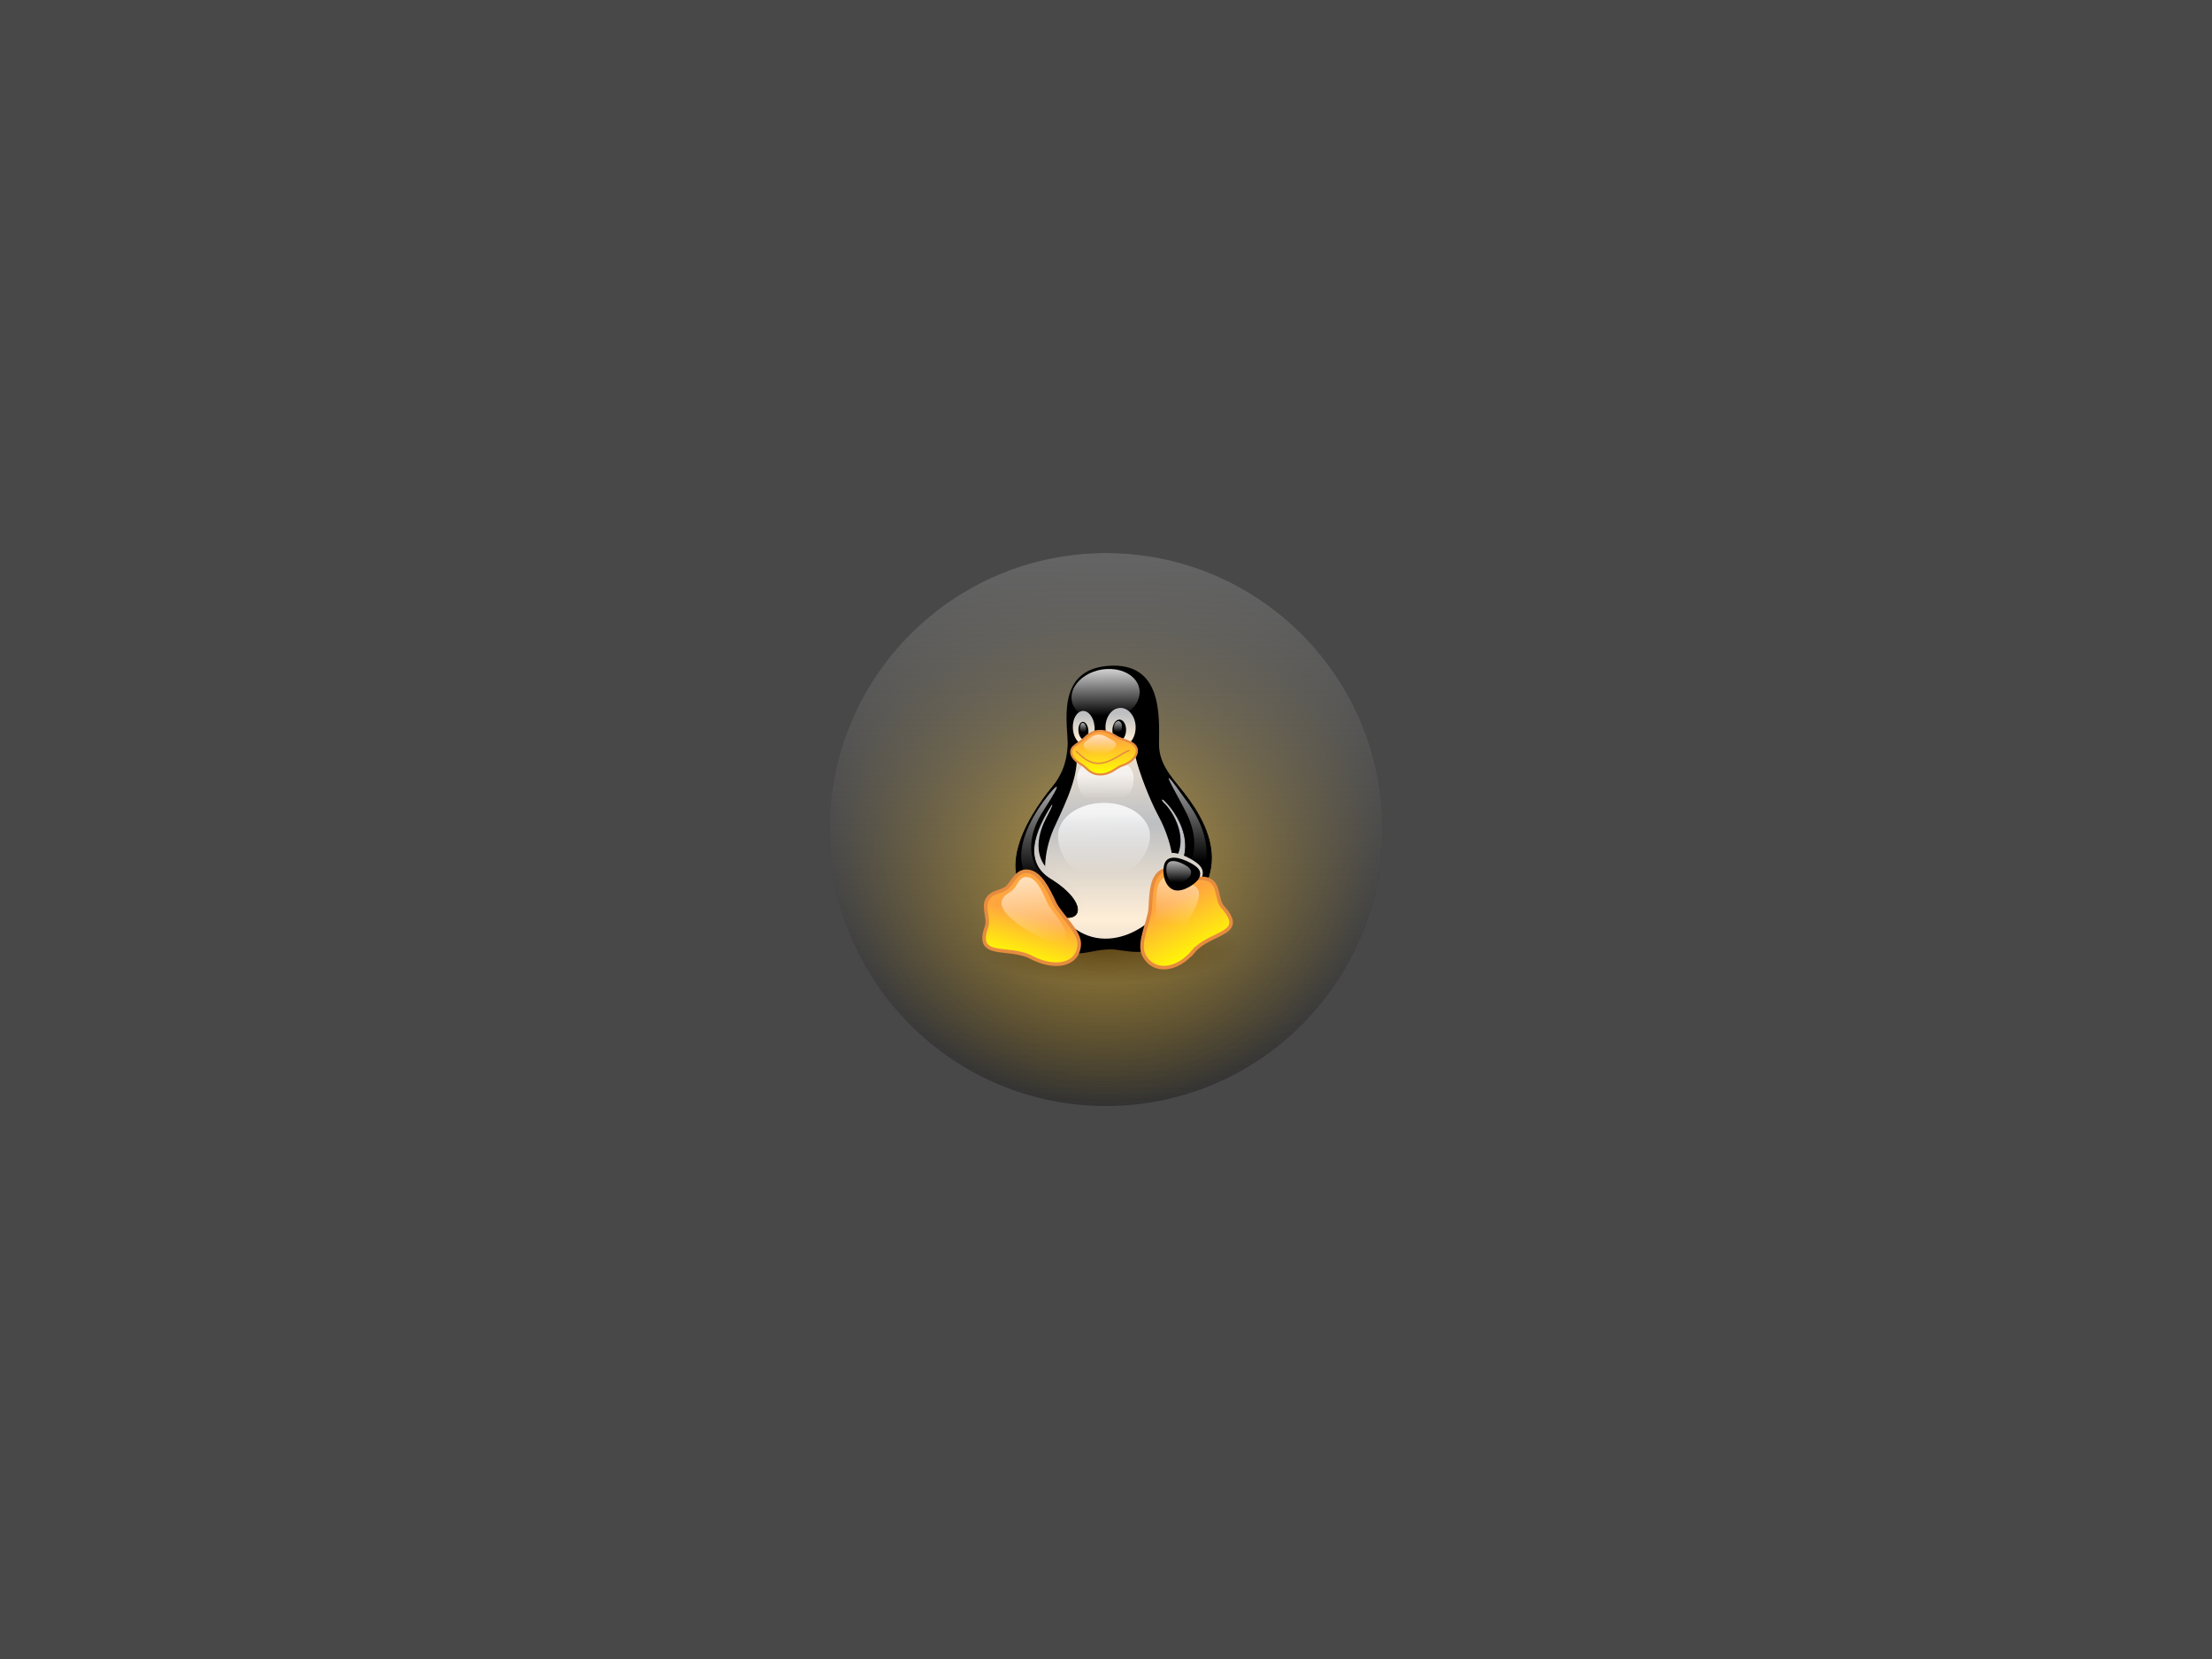
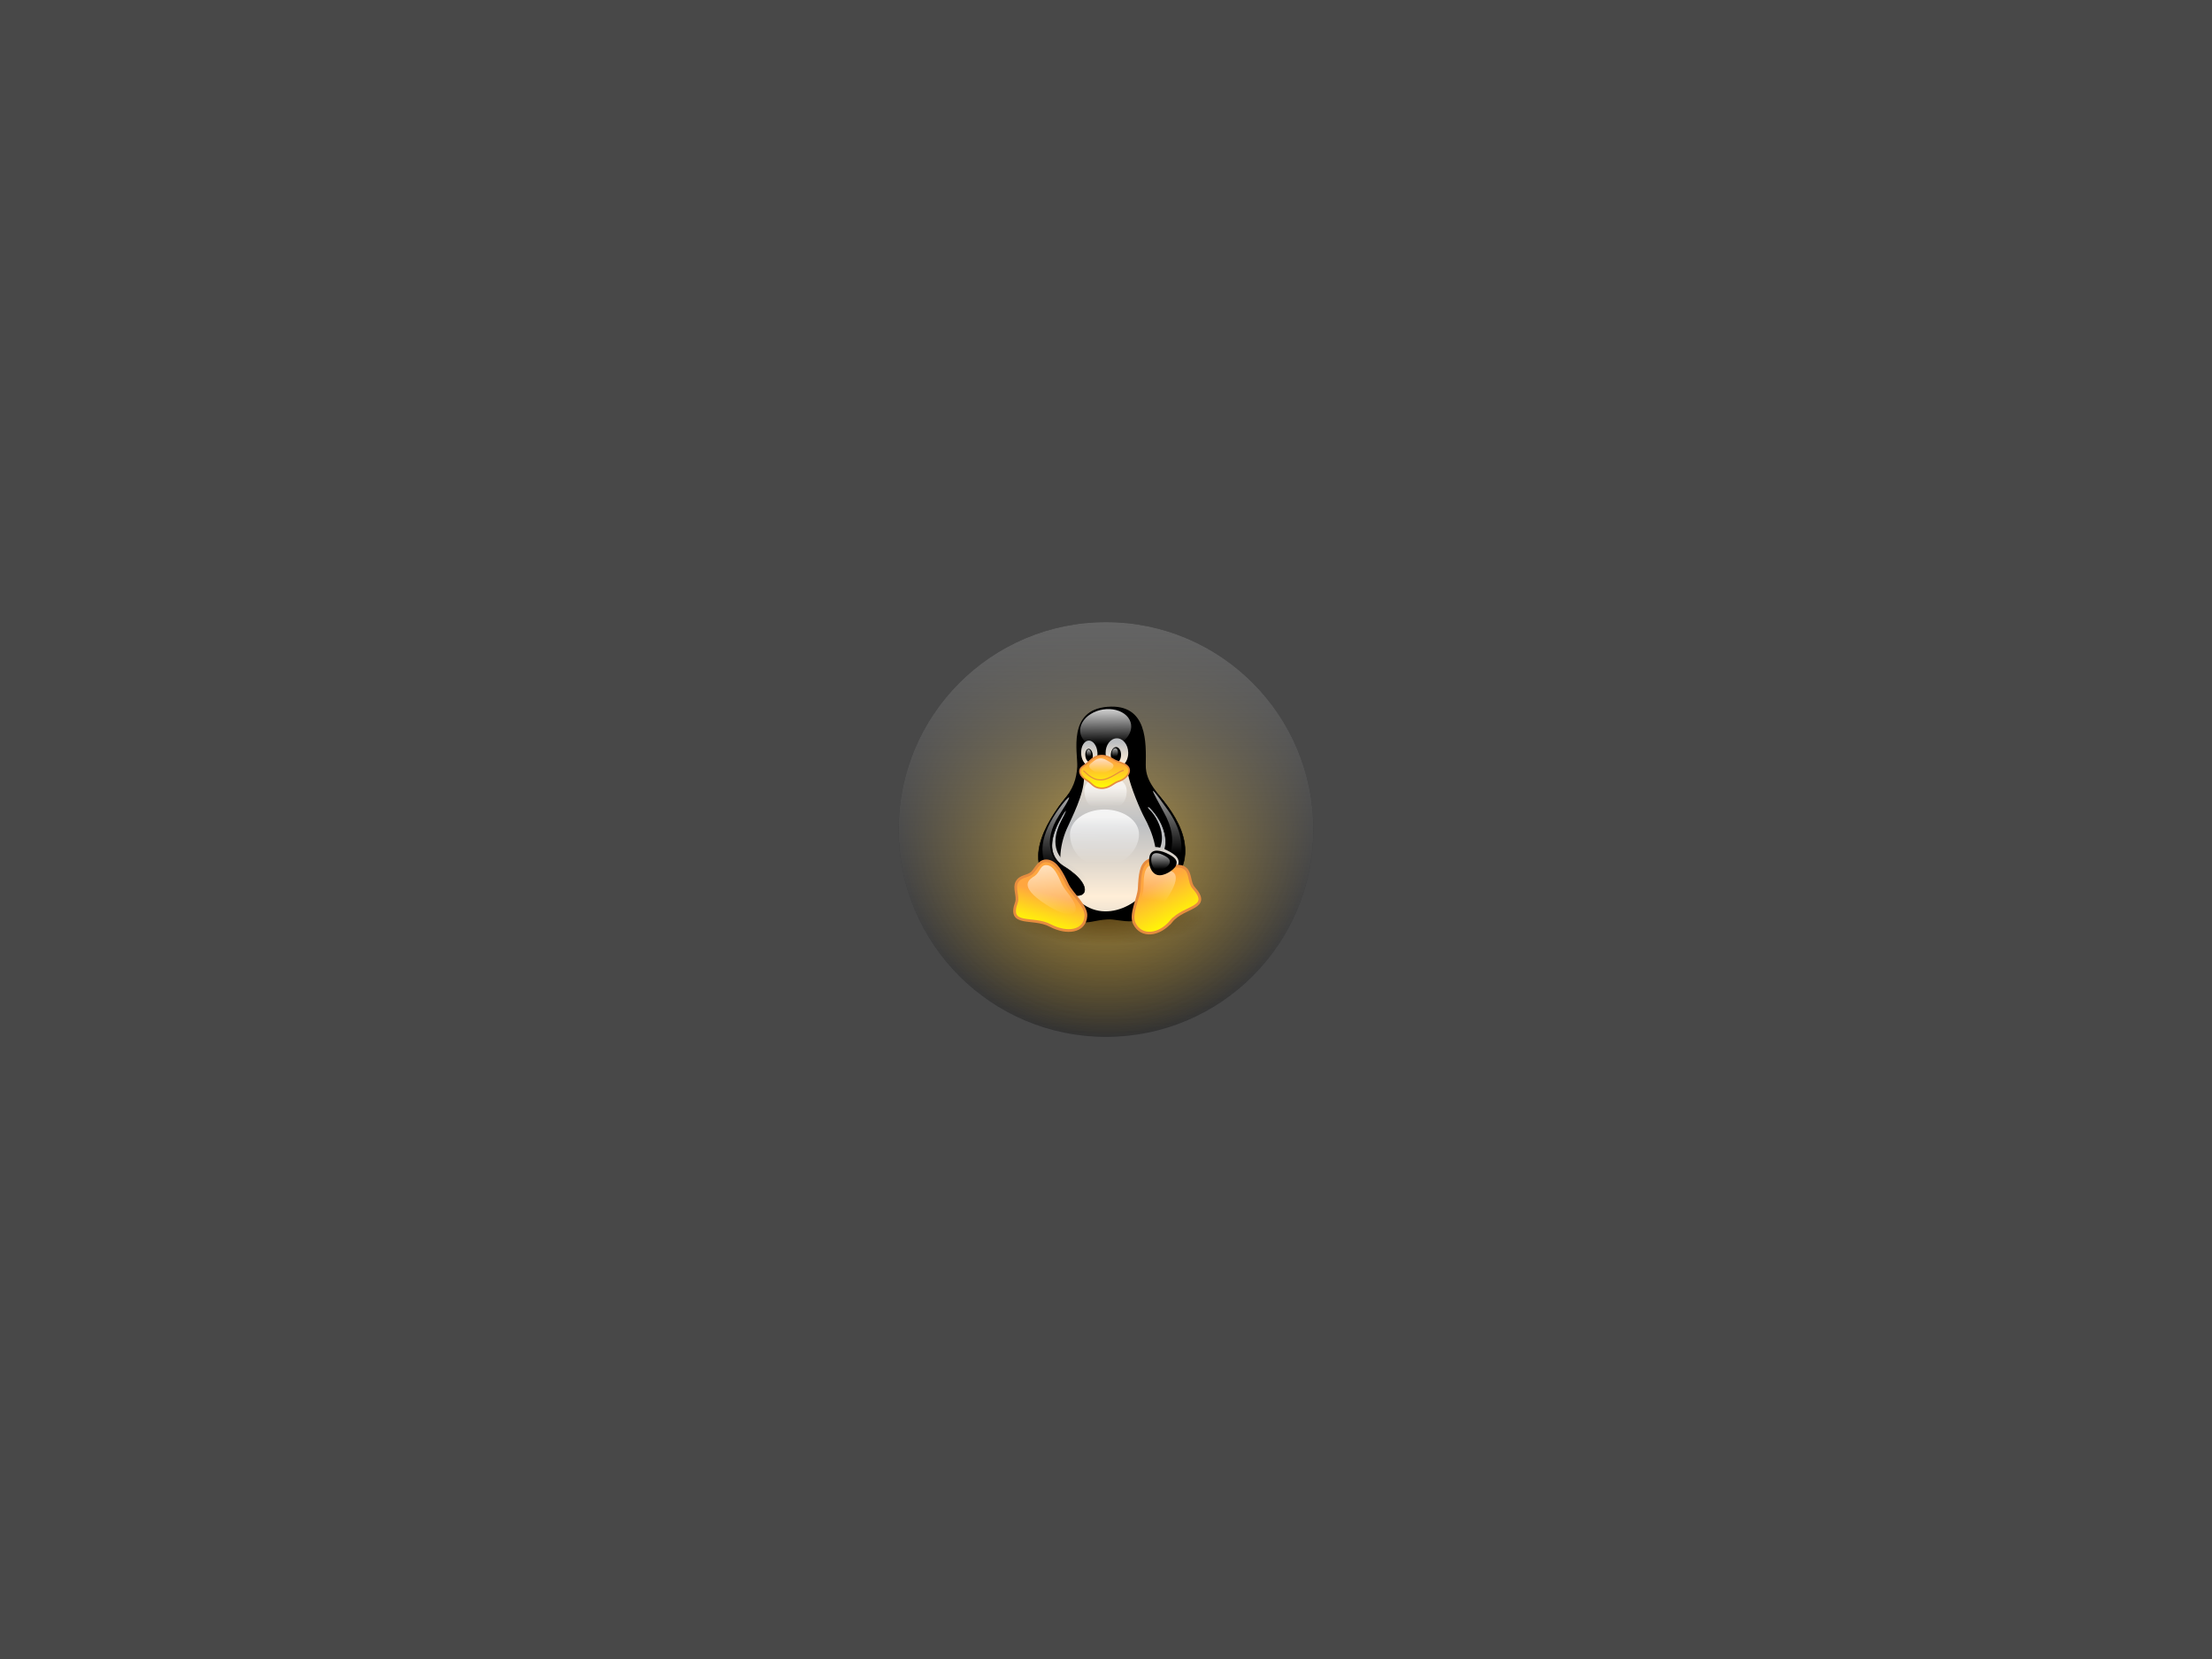
<svg xmlns="http://www.w3.org/2000/svg" xmlns:ns1="http://www.openswatchbook.org/uri/2009/osb" xmlns:xlink="http://www.w3.org/1999/xlink" id="svg3004" version="1.1" width="640" height="480" xml:space="preserve">
  <defs id="defs3008">
    <linearGradient id="linearGradient4814">
      <stop style="stop-color:#ffba4e;stop-opacity:1;" offset="0" id="stop4816" />
      <stop style="stop-color:#ffba4e;stop-opacity:0;" offset="1" id="stop4818" />
    </linearGradient>
    <linearGradient id="linearGradient5047">
      <stop style="stop-color:#fdd005;stop-opacity:1;" offset="0" id="stop5049" />
      <stop style="stop-color:#fdd005;stop-opacity:0;" offset="1" id="stop5051" />
    </linearGradient>
    <linearGradient id="linearGradient4164">
      <stop style="stop-color:#a80030;stop-opacity:1;" offset="0" id="stop4166" />
      <stop style="stop-color:#a80030;stop-opacity:0;" offset="1" id="stop4168" />
    </linearGradient>
    <linearGradient id="linearGradient5303">
      <stop style="stop-color:#f26711;stop-opacity:1;" offset="0" id="stop5305" />
      <stop style="stop-color:#f26711;stop-opacity:0;" offset="1" id="stop5307" />
    </linearGradient>
    <linearGradient id="linearGradient5267">
      <stop style="stop-color:#666666;stop-opacity:1;" offset="0" id="stop5269" />
      <stop style="stop-color:#666666;stop-opacity:0;" offset="1" id="stop5271" />
    </linearGradient>
    <linearGradient id="linearGradient5251" ns1:paint="solid">
      <stop style="stop-color:#666666;stop-opacity:1;" offset="0" id="stop5253" />
    </linearGradient>
    <linearGradient xlink:href="#linearGradient5267" id="linearGradient5273" x1="-395.365" y1="-212.642" x2="4.763" y2="-212.642" gradientUnits="userSpaceOnUse" />
    <radialGradient xlink:href="#linearGradient5303" id="radialGradient5325" cx="-163.148" cy="-366.263" fx="-163.148" fy="-366.263" r="144.094" gradientTransform="matrix(1,0,0,0.9338842,0,-24.21576)" gradientUnits="userSpaceOnUse" />
    <radialGradient xlink:href="#linearGradient4164" id="radialGradient4170" cx="1447.778" cy="-272.917" fx="1447.778" fy="-272.917" r="223.333" gradientTransform="matrix(1,0,0,0.9751244,0,-6.788974)" gradientUnits="userSpaceOnUse" />
    <radialGradient xlink:href="#linearGradient4164-9" id="radialGradient4170-9" cx="1447.778" cy="-272.917" fx="1447.778" fy="-272.917" r="223.333" gradientTransform="matrix(1,0,0,0.9751244,0,-6.788974)" gradientUnits="userSpaceOnUse" />
    <linearGradient id="linearGradient4164-9">
      <stop style="stop-color:#a80030;stop-opacity:1;" offset="0" id="stop4166-0" />
      <stop style="stop-color:#a80030;stop-opacity:0;" offset="1" id="stop4168-2" />
    </linearGradient>
    <radialGradient r="223.333" fy="-272.917" fx="1447.778" cy="-272.917" cx="1447.778" gradientTransform="matrix(1,0,0,0.9751244,0,-6.788974)" gradientUnits="userSpaceOnUse" id="radialGradient4206" xlink:href="#linearGradient4164-9" />
    <radialGradient xlink:href="#linearGradient4164" id="radialGradient14319" gradientUnits="userSpaceOnUse" gradientTransform="matrix(1,0,0,0.9751244,0,-6.788974)" cx="1447.778" cy="-272.917" fx="1447.778" fy="-272.917" r="223.333" />
    <linearGradient xlink:href="#linearGradient5267" id="linearGradient14321" gradientUnits="userSpaceOnUse" x1="-395.365" y1="-212.642" x2="4.763" y2="-212.642" />
    <linearGradient xlink:href="#linearGradient5267" id="linearGradient14345" gradientUnits="userSpaceOnUse" x1="-395.365" y1="-212.642" x2="4.763" y2="-212.642" />
    <radialGradient xlink:href="#linearGradient4164" id="radialGradient14347" gradientUnits="userSpaceOnUse" gradientTransform="matrix(1,0,0,0.9751244,0,-6.788974)" cx="1447.778" cy="-272.917" fx="1447.778" fy="-272.917" r="223.333" />
    <radialGradient xlink:href="#linearGradient4164" id="radialGradient14931" gradientUnits="userSpaceOnUse" gradientTransform="matrix(1,0,0,0.9751244,0,-6.788974)" cx="1447.778" cy="-272.917" fx="1447.778" fy="-272.917" r="223.333" />
    <linearGradient xlink:href="#linearGradient5267" id="linearGradient14933" gradientUnits="userSpaceOnUse" x1="-395.365" y1="-212.642" x2="4.763" y2="-212.642" />
    <radialGradient xlink:href="#linearGradient4164" id="radialGradient14961" gradientUnits="userSpaceOnUse" gradientTransform="matrix(1,0,0,0.9751244,0,-6.788974)" cx="1447.778" cy="-272.917" fx="1447.778" fy="-272.917" r="223.333" />
    <linearGradient xlink:href="#linearGradient5267" id="linearGradient14963" gradientUnits="userSpaceOnUse" x1="-395.365" y1="-212.642" x2="4.763" y2="-212.642" />
    <radialGradient xlink:href="#linearGradient4164" id="radialGradient14989" gradientUnits="userSpaceOnUse" gradientTransform="matrix(1,0,0,0.9751244,0,-6.788974)" cx="1447.778" cy="-272.917" fx="1447.778" fy="-272.917" r="223.333" />
    <linearGradient xlink:href="#linearGradient5267" id="linearGradient14991" gradientUnits="userSpaceOnUse" x1="-395.365" y1="-212.642" x2="4.763" y2="-212.642" />
    <linearGradient xlink:href="#linearGradient5267" id="linearGradient15015" gradientUnits="userSpaceOnUse" x1="-395.365" y1="-212.642" x2="4.763" y2="-212.642" />
    <linearGradient xlink:href="#linearGradient5267" id="linearGradient3725" gradientUnits="userSpaceOnUse" x1="-395.365" y1="-212.642" x2="4.763" y2="-212.642" />
    <radialGradient r="125.556" fy="-292.917" fx="-318.889" cy="-292.917" cx="-318.889" gradientTransform="matrix(1,0,0,1.061947,0,18.14526)" gradientUnits="userSpaceOnUse" id="radialGradient3812" xlink:href="#linearGradient3787-8" />
    <linearGradient id="linearGradient3787-8">
      <stop style="stop-color:#000000;stop-opacity:1;" offset="0" id="stop3789-9" />
      <stop style="stop-color:#000000;stop-opacity:0;" offset="1" id="stop3791-4" />
    </linearGradient>
    <radialGradient r="125.556" fy="-292.917" fx="-318.889" cy="-292.917" cx="-318.889" gradientTransform="matrix(1,0,0,1.061947,0,18.14526)" gradientUnits="userSpaceOnUse" id="radialGradient6789" xlink:href="#linearGradient3787-8" />
    <linearGradient xlink:href="#linearGradient5267" id="linearGradient4511" gradientUnits="userSpaceOnUse" x1="-395.365" y1="-212.642" x2="4.763" y2="-212.642" />
    <radialGradient xlink:href="#linearGradient5047" id="radialGradient5053" cx="1447.778" cy="-272.917" fx="1447.778" fy="-272.917" r="223.333" gradientTransform="matrix(1,0,0,0.9751244,0,-6.788974)" gradientUnits="userSpaceOnUse" />
    <radialGradient xlink:href="#linearGradient3787-8" id="radialGradient5083" gradientUnits="userSpaceOnUse" gradientTransform="matrix(1,0,0,1.061947,0,18.14526)" cx="-318.889" cy="-292.917" fx="-318.889" fy="-292.917" r="125.556" />
    <radialGradient xlink:href="#linearGradient3787-8" id="radialGradient5117" gradientUnits="userSpaceOnUse" gradientTransform="matrix(1,0,0,1.061947,0,18.14526)" cx="-318.889" cy="-292.917" fx="-318.889" fy="-292.917" r="125.556" />
    <linearGradient xlink:href="#linearGradient5267" id="linearGradient5121" gradientUnits="userSpaceOnUse" x1="-395.365" y1="-212.642" x2="4.763" y2="-212.642" />
    <radialGradient xlink:href="#linearGradient172" id="radialGradient1399" gradientTransform="scale(1.045233,0.956725)" cx="446.778" cy="1219.412" fx="446.778" fy="1219.412" r="195.072" gradientUnits="userSpaceOnUse" />
    <linearGradient id="linearGradient172">
      <stop style="stop-color:#3f2600;stop-opacity:0.6;" offset="0" id="stop173" />
      <stop style="stop-color:#3f2600;stop-opacity:0;" offset="1" id="stop174" />
    </linearGradient>
    <linearGradient xlink:href="#linearGradient153" id="linearGradient1401" gradientUnits="userSpaceOnUse" x1="400.578" y1="369.53" x2="400.844" y2="304.079" gradientTransform="scale(0.575262,1.738339)" />
    <linearGradient id="linearGradient153">
      <stop style="stop-color:#ffeed7;stop-opacity:1;" offset="0" id="stop154" />
      <stop style="stop-color:#bdbfc2;stop-opacity:1;" offset="1" id="stop155" />
    </linearGradient>
    <linearGradient xlink:href="#linearGradient138" id="linearGradient1403" gradientUnits="userSpaceOnUse" x1="303.018" y1="237.932" x2="297.086" y2="330.096" gradientTransform="scale(1.116071,0.896001)" />
    <linearGradient id="linearGradient138">
      <stop style="stop-color:#ffffff;stop-opacity:0.8;" offset="0" id="stop139" />
      <stop style="stop-color:#ffffff;stop-opacity:0;" offset="1" id="stop140" />
    </linearGradient>
    <linearGradient xlink:href="#linearGradient153" id="linearGradient1405" gradientUnits="userSpaceOnUse" gradientTransform="scale(0.816497,1.224744)" x1="378.938" y1="278.602" x2="380.273" y2="243.916" />
    <linearGradient id="linearGradient3563">
      <stop style="stop-color:#ffeed7;stop-opacity:1;" offset="0" id="stop3565" />
      <stop style="stop-color:#bdbfc2;stop-opacity:1;" offset="1" id="stop3567" />
    </linearGradient>
    <linearGradient xlink:href="#linearGradient153" id="linearGradient1407" gradientUnits="userSpaceOnUse" x1="381.387" y1="277.495" x2="380.552" y2="245.683" gradientTransform="scale(0.816497,1.224744)" />
    <linearGradient id="linearGradient3570">
      <stop style="stop-color:#ffeed7;stop-opacity:1;" offset="0" id="stop3572" />
      <stop style="stop-color:#bdbfc2;stop-opacity:1;" offset="1" id="stop3574" />
    </linearGradient>
    <linearGradient xlink:href="#linearGradient167" id="linearGradient1409" gradientUnits="userSpaceOnUse" gradientTransform="scale(0.816497,1.224744)" x1="379.096" y1="240.927" x2="376.796" y2="281.016" />
    <linearGradient id="linearGradient167">
      <stop style="stop-color:#ffffff;stop-opacity:0.65;" offset="0" id="stop168" />
      <stop style="stop-color:#ffffff;stop-opacity:0;" offset="1" id="stop169" />
    </linearGradient>
    <linearGradient xlink:href="#linearGradient167" id="linearGradient1411" gradientUnits="userSpaceOnUse" x1="389.635" y1="242.282" x2="387.069" y2="281.325" gradientTransform="scale(0.816497,1.224744)" />
    <linearGradient id="linearGradient3581">
      <stop style="stop-color:#ffffff;stop-opacity:0.65;" offset="0" id="stop3583" />
      <stop style="stop-color:#ffffff;stop-opacity:0;" offset="1" id="stop3585" />
    </linearGradient>
    <linearGradient xlink:href="#linearGradient153" id="linearGradient1413" gradientUnits="userSpaceOnUse" spreadMethod="reflect" x1="437.579" y1="528.872" x2="437.579" y2="394.104" gradientTransform="scale(0.812855,1.230232)" />
    <linearGradient id="linearGradient3588">
      <stop style="stop-color:#ffeed7;stop-opacity:1;" offset="0" id="stop3590" />
      <stop style="stop-color:#bdbfc2;stop-opacity:1;" offset="1" id="stop3592" />
    </linearGradient>
    <linearGradient xlink:href="#linearGradient153" id="linearGradient1415" gradientUnits="userSpaceOnUse" x1="375.173" y1="419.785" x2="377.485" y2="324.038" gradientTransform="scale(0.649784,1.538974)" />
    <linearGradient id="linearGradient3595">
      <stop style="stop-color:#ffeed7;stop-opacity:1;" offset="0" id="stop3597" />
      <stop style="stop-color:#bdbfc2;stop-opacity:1;" offset="1" id="stop3599" />
    </linearGradient>
    <linearGradient xlink:href="#linearGradient138" id="linearGradient1417" gradientUnits="userSpaceOnUse" x1="320.751" y1="498.178" x2="321.322" y2="614.504" gradientTransform="scale(1.074798,0.930408)" />
    <linearGradient id="linearGradient3602">
      <stop style="stop-color:#ffffff;stop-opacity:0.8;" offset="0" id="stop3604" />
      <stop style="stop-color:#ffffff;stop-opacity:0;" offset="1" id="stop3606" />
    </linearGradient>
    <linearGradient xlink:href="#linearGradient167" id="linearGradient1419" gradientUnits="userSpaceOnUse" x1="322.483" y1="435.268" x2="323.251" y2="488.483" gradientTransform="scale(1.077001,0.928504)" />
    <linearGradient id="linearGradient3609">
      <stop style="stop-color:#ffffff;stop-opacity:0.65;" offset="0" id="stop3611" />
      <stop style="stop-color:#ffffff;stop-opacity:0;" offset="1" id="stop3613" />
    </linearGradient>
    <linearGradient xlink:href="#linearGradient167" id="linearGradient1421" gradientUnits="userSpaceOnUse" x1="411.221" y1="242.944" x2="411.221" y2="331.449" gradientTransform="scale(0.571707,1.749147)" />
    <linearGradient id="linearGradient3616">
      <stop style="stop-color:#ffffff;stop-opacity:0.65;" offset="0" id="stop3618" />
      <stop style="stop-color:#ffffff;stop-opacity:0;" offset="1" id="stop3620" />
    </linearGradient>
    <linearGradient xlink:href="#linearGradient167" id="linearGradient1423" gradientUnits="userSpaceOnUse" x1="867.345" y1="234.739" x2="867.335" y2="314.839" gradientTransform="scale(0.572667,1.746214)" />
    <linearGradient id="linearGradient3623">
      <stop style="stop-color:#ffffff;stop-opacity:0.65;" offset="0" id="stop3625" />
      <stop style="stop-color:#ffffff;stop-opacity:0;" offset="1" id="stop3627" />
    </linearGradient>
    <linearGradient xlink:href="#linearGradient162" id="linearGradient1425" gradientUnits="userSpaceOnUse" x1="236.254" y1="657.111" x2="212.51" y2="737.412" gradientTransform="scale(1.011514,0.988617)" />
    <linearGradient id="linearGradient162">
      <stop style="stop-color:#ffa63f;stop-opacity:1;" offset="0" id="stop163" />
      <stop style="stop-color:#ffff00;stop-opacity:1;" offset="1" id="stop164" />
    </linearGradient>
    <linearGradient xlink:href="#linearGradient153" id="linearGradient1427" gradientUnits="userSpaceOnUse" x1="381.566" y1="655.731" x2="279.643" y2="386.666" gradientTransform="scale(1.065499,0.938527)" />
    <linearGradient id="linearGradient3634">
      <stop style="stop-color:#ffeed7;stop-opacity:1;" offset="0" id="stop3636" />
      <stop style="stop-color:#bdbfc2;stop-opacity:1;" offset="1" id="stop3638" />
    </linearGradient>
    <linearGradient xlink:href="#linearGradient162" id="linearGradient1429" gradientUnits="userSpaceOnUse" x1="218.117" y1="630.305" x2="203.127" y2="737.854" gradientTransform="scale(1.009851,0.990245)" />
    <linearGradient id="linearGradient3641">
      <stop style="stop-color:#ffa63f;stop-opacity:1;" offset="0" id="stop3643" />
      <stop style="stop-color:#ffff00;stop-opacity:1;" offset="1" id="stop3645" />
    </linearGradient>
    <linearGradient xlink:href="#linearGradient167" id="linearGradient1431" gradientUnits="userSpaceOnUse" gradientTransform="scale(1.007724,0.992335)" x1="117.89" y1="587.236" x2="182.245" y2="704.731" />
    <linearGradient id="linearGradient3648">
      <stop style="stop-color:#ffffff;stop-opacity:0.65;" offset="0" id="stop3650" />
      <stop style="stop-color:#ffffff;stop-opacity:0;" offset="1" id="stop3652" />
    </linearGradient>
    <linearGradient xlink:href="#linearGradient167" id="linearGradient1433" gradientUnits="userSpaceOnUse" x1="223.101" y1="570.418" x2="230.535" y2="710.977" gradientTransform="scale(0.999504,1.000496)" />
    <linearGradient id="linearGradient3655">
      <stop style="stop-color:#ffffff;stop-opacity:0.65;" offset="0" id="stop3657" />
      <stop style="stop-color:#ffffff;stop-opacity:0;" offset="1" id="stop3659" />
    </linearGradient>
    <linearGradient xlink:href="#linearGradient167" id="linearGradient1435" gradientUnits="userSpaceOnUse" x1="316.94" y1="474.018" x2="371.609" y2="582.635" gradientTransform="scale(1.065499,0.938527)" />
    <linearGradient id="linearGradient3662">
      <stop style="stop-color:#ffffff;stop-opacity:0.65;" offset="0" id="stop3664" />
      <stop style="stop-color:#ffffff;stop-opacity:0;" offset="1" id="stop3666" />
    </linearGradient>
    <linearGradient xlink:href="#linearGradient162" id="linearGradient1437" gradientUnits="userSpaceOnUse" x1="284.687" y1="410.463" x2="285.459" y2="485.699" gradientTransform="scale(1.218684,0.820557)" />
    <linearGradient id="linearGradient3669">
      <stop style="stop-color:#ffa63f;stop-opacity:1;" offset="0" id="stop3671" />
      <stop style="stop-color:#ffff00;stop-opacity:1;" offset="1" id="stop3673" />
    </linearGradient>
    <linearGradient xlink:href="#linearGradient167" id="linearGradient1439" gradientUnits="userSpaceOnUse" x1="288.824" y1="398.854" x2="288.376" y2="482.559" gradientTransform="scale(1.221941,0.81837)" />
    <linearGradient id="linearGradient3676">
      <stop style="stop-color:#ffffff;stop-opacity:0.65;" offset="0" id="stop3678" />
      <stop style="stop-color:#ffffff;stop-opacity:0;" offset="1" id="stop3680" />
    </linearGradient>
    <linearGradient xlink:href="#linearGradient167" id="linearGradient3977" gradientUnits="userSpaceOnUse" gradientTransform="matrix(0.1380199,0,0,-0.08769289,66.46544,179.7769)" x1="288.824" y1="398.854" x2="288.376" y2="482.559" />
    <linearGradient xlink:href="#linearGradient162" id="linearGradient3981" gradientUnits="userSpaceOnUse" gradientTransform="matrix(0.2740391,0,0,-0.1845145,29.24367,219.2312)" x1="284.687" y1="410.463" x2="285.459" y2="485.699" />
    <linearGradient xlink:href="#linearGradient167" id="linearGradient3984" gradientUnits="userSpaceOnUse" gradientTransform="matrix(0.06732203,-0.02864828,-0.02175519,-0.05798908,126.2176,131.8404)" x1="316.94" y1="474.018" x2="371.609" y2="582.635" />
    <linearGradient xlink:href="#linearGradient167" id="linearGradient3988" gradientUnits="userSpaceOnUse" gradientTransform="matrix(0.1805775,0.00940116,-0.00313167,-0.1882154,39.80997,194.2191)" x1="223.101" y1="570.418" x2="230.535" y2="710.977" />
    <linearGradient xlink:href="#linearGradient167" id="linearGradient3991" gradientUnits="userSpaceOnUse" gradientTransform="matrix(-0.1713282,-0.06231461,0.07570304,-0.1706689,124.3838,200.673)" x1="117.89" y1="587.236" x2="182.245" y2="704.731" />
    <linearGradient xlink:href="#linearGradient162" id="linearGradient3994" gradientUnits="userSpaceOnUse" gradientTransform="matrix(-0.2122743,-0.07687026,0.08466546,-0.2074906,126.9049,227.5631)" x1="218.117" y1="630.305" x2="203.127" y2="737.854" />
    <linearGradient xlink:href="#linearGradient153" id="linearGradient3997" gradientUnits="userSpaceOnUse" gradientTransform="matrix(0.1146608,-0.05148077,-0.04045634,-0.1042062,121.9085,163.8301)" x1="381.566" y1="655.731" x2="279.643" y2="386.666" />
    <linearGradient xlink:href="#linearGradient162" id="linearGradient4000" gradientUnits="userSpaceOnUse" gradientTransform="matrix(0.2274538,0,0,-0.2223054,29.24367,219.2312)" x1="236.254" y1="657.111" x2="212.51" y2="737.412" />
    <linearGradient xlink:href="#linearGradient167" id="linearGradient4003" gradientUnits="userSpaceOnUse" gradientTransform="matrix(0.1287726,0,0,-0.3926624,29.24367,219.2312)" x1="867.345" y1="234.739" x2="867.335" y2="314.839" />
    <linearGradient xlink:href="#linearGradient167" id="linearGradient4006" gradientUnits="userSpaceOnUse" gradientTransform="matrix(0.1285567,0,0,-0.3933219,29.24367,219.2312)" x1="411.221" y1="242.944" x2="411.221" y2="331.449" />
    <linearGradient xlink:href="#linearGradient167" id="linearGradient4009" gradientUnits="userSpaceOnUse" gradientTransform="matrix(0.2299349,0,0,-0.1782349,33.77136,207.1017)" x1="322.483" y1="435.268" x2="323.251" y2="488.483" />
    <linearGradient xlink:href="#linearGradient138" id="linearGradient4012" gradientUnits="userSpaceOnUse" gradientTransform="matrix(0.2517556,0,0,-0.2050737,26.47117,216.7221)" x1="320.751" y1="498.178" x2="321.322" y2="614.504" />
    <linearGradient xlink:href="#linearGradient153" id="linearGradient4016" gradientUnits="userSpaceOnUse" gradientTransform="matrix(0.1624034,0.01298354,0.02829699,-0.3604963,15.38462,218.9494)" x1="375.173" y1="419.785" x2="377.485" y2="324.038" />
    <linearGradient xlink:href="#linearGradient153" id="linearGradient4019" gradientUnits="userSpaceOnUse" gradientTransform="matrix(0.1827824,0,0,-0.2766361,29.24367,219.3617)" spreadMethod="reflect" x1="437.579" y1="528.872" x2="437.579" y2="394.104" />
    <linearGradient xlink:href="#linearGradient167" id="linearGradient4022" gradientUnits="userSpaceOnUse" gradientTransform="matrix(0.05242334,0.00599586,0.00910438,-0.08780787,76.71351,168.4125)" x1="389.635" y1="242.282" x2="387.069" y2="281.325" />
    <linearGradient xlink:href="#linearGradient167" id="linearGradient4025" gradientUnits="userSpaceOnUse" gradientTransform="matrix(-0.07055037,0.00535441,-0.01030961,-0.1047863,142.2233,173.4456)" x1="379.096" y1="240.927" x2="376.796" y2="281.016" />
    <linearGradient xlink:href="#linearGradient153" id="linearGradient4030" gradientUnits="userSpaceOnUse" gradientTransform="matrix(-0.2659752,-0.0072722,0.00699133,-0.3422322,213.0942,240.3275)" x1="381.387" y1="277.495" x2="380.552" y2="245.683" />
    <linearGradient xlink:href="#linearGradient153" id="linearGradient4033" gradientUnits="userSpaceOnUse" gradientTransform="matrix(0.1915991,0.01109432,0.01699231,-0.2957972,21.92261,221.0503)" x1="378.938" y1="278.602" x2="380.273" y2="243.916" />
    <linearGradient xlink:href="#linearGradient138" id="linearGradient4036" gradientUnits="userSpaceOnUse" gradientTransform="matrix(0.2542296,0.01432845,-0.00741112,-0.1927335,32.24588,211.7218)" x1="303.018" y1="237.932" x2="297.086" y2="330.096" />
    <linearGradient xlink:href="#linearGradient153" id="linearGradient4040" gradientUnits="userSpaceOnUse" gradientTransform="matrix(-0.1735846,0.0023234,-0.00660562,-0.45997,206.9994,241.8099)" x1="400.578" y1="369.53" x2="400.844" y2="304.079" />
    <radialGradient xlink:href="#linearGradient172" id="radialGradient4044" gradientUnits="userSpaceOnUse" gradientTransform="matrix(0.2665685,0,0,-0.07138059,-11.09678,149.1275)" cx="446.778" cy="1219.412" fx="446.778" fy="1219.412" r="195.072" />
    <radialGradient xlink:href="#linearGradient4814" id="radialGradient4820" cx="1447.778" cy="-272.917" fx="1447.778" fy="-272.917" r="223.333" gradientTransform="matrix(1,0,0,0.9751244,0,-6.788974)" gradientUnits="userSpaceOnUse" />
    <radialGradient xlink:href="#linearGradient3787-8-8" id="radialGradient4017" gradientUnits="userSpaceOnUse" gradientTransform="matrix(1,0,0,1.061947,0,18.14526)" cx="-318.889" cy="-292.917" fx="-318.889" fy="-292.917" r="125.556" />
    <linearGradient id="linearGradient3787-8-8">
      <stop style="stop-color:#000000;stop-opacity:1;" offset="0" id="stop3789-9-5" />
      <stop style="stop-color:#000000;stop-opacity:0;" offset="1" id="stop3791-4-5" />
    </linearGradient>
    <radialGradient xlink:href="#linearGradient5013" id="radialGradient4015" gradientUnits="userSpaceOnUse" gradientTransform="matrix(1,0,0,0.9751244,0,-6.788974)" cx="1447.778" cy="-272.917" fx="1447.778" fy="-272.917" r="223.333" />
    <linearGradient id="linearGradient5013">
      <stop style="stop-color:#ffc42b;stop-opacity:1;" offset="0" id="stop5015" />
      <stop style="stop-color:#ffc42b;stop-opacity:0;" offset="1" id="stop5017" />
    </linearGradient>
    <linearGradient xlink:href="#linearGradient5267-0" id="linearGradient4013" gradientUnits="userSpaceOnUse" x1="-395.365" y1="-212.642" x2="4.763" y2="-212.642" />
    <linearGradient id="linearGradient5267-0">
      <stop style="stop-color:#646464;stop-opacity:1;" offset="0" id="stop5269-7" />
      <stop style="stop-color:#666666;stop-opacity:0;" offset="1" id="stop5271-7" />
    </linearGradient>
    <radialGradient xlink:href="#linearGradient172-9" id="radialGradient3203" gradientUnits="userSpaceOnUse" gradientTransform="matrix(0.2665685,0,0,-0.07138059,-11.09678,149.1275)" cx="446.778" cy="1219.412" fx="446.778" fy="1219.412" r="195.072" />
    <linearGradient id="linearGradient172-9">
      <stop style="stop-color:#3f2600;stop-opacity:0.6;" offset="0" id="stop173-5" />
      <stop style="stop-color:#3f2600;stop-opacity:0;" offset="1" id="stop174-7" />
    </linearGradient>
    <linearGradient xlink:href="#linearGradient153-3" id="linearGradient3205" gradientUnits="userSpaceOnUse" gradientTransform="matrix(-0.1735846,0.0023234,-0.00660562,-0.45997,206.9994,241.8099)" x1="400.578" y1="369.53" x2="400.844" y2="304.079" />
    <linearGradient id="linearGradient153-3">
      <stop style="stop-color:#ffeed7;stop-opacity:1;" offset="0" id="stop154-8" />
      <stop style="stop-color:#bdbfc2;stop-opacity:1;" offset="1" id="stop155-9" />
    </linearGradient>
    <linearGradient xlink:href="#linearGradient138-2" id="linearGradient3207" gradientUnits="userSpaceOnUse" gradientTransform="matrix(0.2542296,0.01432845,-0.00741112,-0.1927335,32.24588,211.7218)" x1="303.018" y1="237.932" x2="297.086" y2="330.096" />
    <linearGradient id="linearGradient138-2">
      <stop style="stop-color:#ffffff;stop-opacity:0.8;" offset="0" id="stop139-6" />
      <stop style="stop-color:#ffffff;stop-opacity:0;" offset="1" id="stop140-0" />
    </linearGradient>
    <linearGradient xlink:href="#linearGradient153-3" id="linearGradient3209" gradientUnits="userSpaceOnUse" gradientTransform="matrix(0.1915991,0.01109432,0.01699231,-0.2957972,21.92261,221.0503)" x1="378.938" y1="278.602" x2="380.273" y2="243.916" />
    <linearGradient id="linearGradient4468">
      <stop style="stop-color:#ffeed7;stop-opacity:1;" offset="0" id="stop4470" />
      <stop style="stop-color:#bdbfc2;stop-opacity:1;" offset="1" id="stop4472" />
    </linearGradient>
    <linearGradient xlink:href="#linearGradient153-3" id="linearGradient3211" gradientUnits="userSpaceOnUse" gradientTransform="matrix(-0.2659752,-0.0072722,0.00699133,-0.3422322,213.0942,240.3275)" x1="381.387" y1="277.495" x2="380.552" y2="245.683" />
    <linearGradient id="linearGradient4475">
      <stop style="stop-color:#ffeed7;stop-opacity:1;" offset="0" id="stop4477" />
      <stop style="stop-color:#bdbfc2;stop-opacity:1;" offset="1" id="stop4479" />
    </linearGradient>
    <linearGradient xlink:href="#linearGradient167-5" id="linearGradient3213" gradientUnits="userSpaceOnUse" gradientTransform="matrix(-0.07055037,0.00535441,-0.01030961,-0.1047863,142.2233,173.4456)" x1="379.096" y1="240.927" x2="376.796" y2="281.016" />
    <linearGradient id="linearGradient167-5">
      <stop style="stop-color:#ffffff;stop-opacity:0.65;" offset="0" id="stop168-6" />
      <stop style="stop-color:#ffffff;stop-opacity:0;" offset="1" id="stop169-7" />
    </linearGradient>
    <linearGradient xlink:href="#linearGradient167-5" id="linearGradient3215" gradientUnits="userSpaceOnUse" gradientTransform="matrix(0.05242334,0.00599586,0.00910438,-0.08780787,76.71351,168.4125)" x1="389.635" y1="242.282" x2="387.069" y2="281.325" />
    <linearGradient id="linearGradient4486">
      <stop style="stop-color:#ffffff;stop-opacity:0.65;" offset="0" id="stop4488" />
      <stop style="stop-color:#ffffff;stop-opacity:0;" offset="1" id="stop4490" />
    </linearGradient>
    <linearGradient xlink:href="#linearGradient153-3" id="linearGradient3217" gradientUnits="userSpaceOnUse" gradientTransform="matrix(0.1827824,0,0,-0.2766361,29.24367,219.3617)" spreadMethod="reflect" x1="437.579" y1="528.872" x2="437.579" y2="394.104" />
    <linearGradient id="linearGradient4493">
      <stop style="stop-color:#ffeed7;stop-opacity:1;" offset="0" id="stop4495" />
      <stop style="stop-color:#bdbfc2;stop-opacity:1;" offset="1" id="stop4497" />
    </linearGradient>
    <linearGradient xlink:href="#linearGradient153-3" id="linearGradient3219" gradientUnits="userSpaceOnUse" gradientTransform="matrix(0.1624034,0.01298354,0.02829699,-0.3604963,15.38462,218.9494)" x1="375.173" y1="419.785" x2="377.485" y2="324.038" />
    <linearGradient id="linearGradient4500">
      <stop style="stop-color:#ffeed7;stop-opacity:1;" offset="0" id="stop4502" />
      <stop style="stop-color:#bdbfc2;stop-opacity:1;" offset="1" id="stop4504" />
    </linearGradient>
    <linearGradient xlink:href="#linearGradient138-2" id="linearGradient3221" gradientUnits="userSpaceOnUse" gradientTransform="matrix(0.2517556,0,0,-0.2050737,26.47117,216.7221)" x1="320.751" y1="498.178" x2="321.322" y2="614.504" />
    <linearGradient id="linearGradient4507">
      <stop style="stop-color:#ffffff;stop-opacity:0.8;" offset="0" id="stop4509" />
      <stop style="stop-color:#ffffff;stop-opacity:0;" offset="1" id="stop4511" />
    </linearGradient>
    <linearGradient xlink:href="#linearGradient167-5" id="linearGradient3223" gradientUnits="userSpaceOnUse" gradientTransform="matrix(0.2299349,0,0,-0.1782349,33.77136,207.1017)" x1="322.483" y1="435.268" x2="323.251" y2="488.483" />
    <linearGradient id="linearGradient4514">
      <stop style="stop-color:#ffffff;stop-opacity:0.65;" offset="0" id="stop4516" />
      <stop style="stop-color:#ffffff;stop-opacity:0;" offset="1" id="stop4518" />
    </linearGradient>
    <linearGradient xlink:href="#linearGradient167-5" id="linearGradient3225" gradientUnits="userSpaceOnUse" gradientTransform="matrix(0.1285567,0,0,-0.3933219,29.24367,219.2312)" x1="411.221" y1="242.944" x2="411.221" y2="331.449" />
    <linearGradient id="linearGradient4521">
      <stop style="stop-color:#ffffff;stop-opacity:0.65;" offset="0" id="stop4523" />
      <stop style="stop-color:#ffffff;stop-opacity:0;" offset="1" id="stop4525" />
    </linearGradient>
    <linearGradient xlink:href="#linearGradient167-5" id="linearGradient3227" gradientUnits="userSpaceOnUse" gradientTransform="matrix(0.1287726,0,0,-0.3926624,29.24367,219.2312)" x1="867.345" y1="234.739" x2="867.335" y2="314.839" />
    <linearGradient id="linearGradient4528">
      <stop style="stop-color:#ffffff;stop-opacity:0.65;" offset="0" id="stop4530" />
      <stop style="stop-color:#ffffff;stop-opacity:0;" offset="1" id="stop4532" />
    </linearGradient>
    <linearGradient xlink:href="#linearGradient162-2" id="linearGradient3229" gradientUnits="userSpaceOnUse" gradientTransform="matrix(0.2274538,0,0,-0.2223054,29.24367,219.2312)" x1="236.254" y1="657.111" x2="212.51" y2="737.412" />
    <linearGradient id="linearGradient162-2">
      <stop style="stop-color:#ffa63f;stop-opacity:1;" offset="0" id="stop163-4" />
      <stop style="stop-color:#ffff00;stop-opacity:1;" offset="1" id="stop164-2" />
    </linearGradient>
    <linearGradient xlink:href="#linearGradient153-3" id="linearGradient3231" gradientUnits="userSpaceOnUse" gradientTransform="matrix(0.1146608,-0.05148077,-0.04045634,-0.1042062,121.9085,163.8301)" x1="381.566" y1="655.731" x2="279.643" y2="386.666" />
    <linearGradient id="linearGradient4539">
      <stop style="stop-color:#ffeed7;stop-opacity:1;" offset="0" id="stop4541" />
      <stop style="stop-color:#bdbfc2;stop-opacity:1;" offset="1" id="stop4543" />
    </linearGradient>
    <linearGradient xlink:href="#linearGradient162-2" id="linearGradient3233" gradientUnits="userSpaceOnUse" gradientTransform="matrix(-0.2122743,-0.07687026,0.08466546,-0.2074906,126.9049,227.5631)" x1="218.117" y1="630.305" x2="203.127" y2="737.854" />
    <linearGradient id="linearGradient4546">
      <stop style="stop-color:#ffa63f;stop-opacity:1;" offset="0" id="stop4548" />
      <stop style="stop-color:#ffff00;stop-opacity:1;" offset="1" id="stop4550" />
    </linearGradient>
    <linearGradient xlink:href="#linearGradient167-5" id="linearGradient3235" gradientUnits="userSpaceOnUse" gradientTransform="matrix(-0.1713282,-0.06231461,0.07570304,-0.1706689,124.3838,200.673)" x1="117.89" y1="587.236" x2="182.245" y2="704.731" />
    <linearGradient id="linearGradient4553">
      <stop style="stop-color:#ffffff;stop-opacity:0.65;" offset="0" id="stop4555" />
      <stop style="stop-color:#ffffff;stop-opacity:0;" offset="1" id="stop4557" />
    </linearGradient>
    <linearGradient xlink:href="#linearGradient167-5" id="linearGradient3237" gradientUnits="userSpaceOnUse" gradientTransform="matrix(0.1805775,0.00940116,-0.00313167,-0.1882154,39.80997,194.2191)" x1="223.101" y1="570.418" x2="230.535" y2="710.977" />
    <linearGradient id="linearGradient4560">
      <stop style="stop-color:#ffffff;stop-opacity:0.65;" offset="0" id="stop4562" />
      <stop style="stop-color:#ffffff;stop-opacity:0;" offset="1" id="stop4564" />
    </linearGradient>
    <linearGradient xlink:href="#linearGradient167-5" id="linearGradient3239" gradientUnits="userSpaceOnUse" gradientTransform="matrix(0.06732203,-0.02864828,-0.02175519,-0.05798908,126.2176,131.8404)" x1="316.94" y1="474.018" x2="371.609" y2="582.635" />
    <linearGradient id="linearGradient4567">
      <stop style="stop-color:#ffffff;stop-opacity:0.65;" offset="0" id="stop4569" />
      <stop style="stop-color:#ffffff;stop-opacity:0;" offset="1" id="stop4571" />
    </linearGradient>
    <linearGradient xlink:href="#linearGradient162-2" id="linearGradient3241" gradientUnits="userSpaceOnUse" gradientTransform="matrix(0.2740391,0,0,-0.1845145,29.24367,219.2312)" x1="284.687" y1="410.463" x2="285.459" y2="485.699" />
    <linearGradient id="linearGradient4574">
      <stop style="stop-color:#ffa63f;stop-opacity:1;" offset="0" id="stop4576" />
      <stop style="stop-color:#ffff00;stop-opacity:1;" offset="1" id="stop4578" />
    </linearGradient>
    <linearGradient xlink:href="#linearGradient167-5" id="linearGradient3243" gradientUnits="userSpaceOnUse" gradientTransform="matrix(0.1380199,0,0,-0.08769289,66.46544,179.7769)" x1="288.824" y1="398.854" x2="288.376" y2="482.559" />
    <linearGradient id="linearGradient4581">
      <stop style="stop-color:#ffffff;stop-opacity:0.65;" offset="0" id="stop4583" />
      <stop style="stop-color:#ffffff;stop-opacity:0;" offset="1" id="stop4585" />
    </linearGradient>
  </defs>
  <g id="g3012" transform="matrix(1.25,0,0,-1.25,0,480)">
    <rect style="fill:#484848;fill-opacity:1;stroke:none" id="rect3036" width="512" height="384" x="0" y="-384" transform="scale(1,-1)" />
-     <g transform="matrix(0.5925926,0,0,0.5925926,192,498.8976)" id="g4019">
+     <g transform="matrix(0.4444444,0,0,0.4444444,208,422.1732)" id="g4019">
      <path transform="matrix(1.08777,0,0,-1.008,253.295,-858.2697)" d="m -34.286,-337.679 c 0,59.173 -44.452,107.143 -99.286,107.143 -54.834,0 -99.286,-47.969 -99.286,-107.143 0,-59.173 44.452,-107.143 99.286,-107.143 54.834,0 99.286,47.969 99.286,107.143 z" id="path3219" style="fill:#323232;fill-opacity:1;fill-rule:nonzero;stroke:none" />
      <path transform="matrix(0,0.860177,0.81,0,345.2625,-243.5889)" d="m -193.333,-292.917 c 0,73.638 -56.213,133.333 -125.556,133.333 -69.342,0 -125.556,-59.695 -125.556,-133.333 0,-73.638 56.213,-133.333 125.556,-133.333 69.342,0 125.556,59.695 125.556,133.333 z" id="path5277-0" style="opacity:0.75;fill:url(#radialGradient4017);fill-opacity:1;fill-rule:evenodd;stroke:none" />
      <path transform="matrix(0.4835821,0,0,-0.4959184,-592.1194,-653.2341)" d="m 1671.111,-272.917 c 0,120.275 -99.99,217.778 -223.333,217.778 -123.344,0 -223.333,-97.502 -223.333,-217.778 0,-120.275 99.99,-217.778 223.333,-217.778 123.344,0 223.333,97.502 223.333,217.778 z" id="path4162" style="fill:url(#radialGradient4015);fill-opacity:1;fill-rule:nonzero;stroke:none" />
      <path transform="matrix(0,-0.5398262,-0.5813513,0,-15.61974,-623.3183)" d="m 4.763,-212.642 c 0,102.6 -89.572,185.774 -200.064,185.774 -110.493,0 -200.064,-83.174 -200.064,-185.774 0,-102.6 89.572,-185.774 200.064,-185.774 110.493,0 200.064,83.174 200.064,185.774 z" id="path3806" style="fill:url(#linearGradient4013);fill-opacity:1;fill-rule:evenodd;stroke:none" />
      <g transform="translate(3.2675354e-6,-625.8897)" id="g4822">
        <path style="fill:url(#radialGradient3203);stroke:none" id="path175" d="m 160,62.085 a 52,13.924 0 1 0 -104,0 52,13.924 0 0 0 104,0 z" />
        <path style="fill:#000000;stroke:none" d="m 79.529,77.063 c -5.034,7.246 -6.016,30.803 5.731,45.295 5.821,6.952 7.306,11.798 7.765,18.302 0.312,7.416 -5.245,29.557 15.714,31.244 21.229,1.694 20.089,-19.262 19.966,-30.351 -0.101,-9.363 6.875,-14.67 11.647,-21.968 8.832,-13.409 8.085,-36.496 -1.664,-48.992 C 126.34,54.949 115.764,61.733 108.74,61.164 95.587,60.444 95.152,53.43 79.529,77.063 z" id="path106" />
        <path style="fill:url(#linearGradient3205);stroke:none" d="m 130.808,118.214 c 3.646,-3.356 13.134,-18.461 -1.87,-27.859 -5.289,-3.273 4.716,-15.809 9.52,-9.736 8.477,10.901 3.071,28.261 -2.014,34.482 -3.453,4.41 -8.734,6.118 -5.636,3.114 z" id="path113" />
        <path style="fill:#000000;stroke:#000000;stroke-width:0.281" d="m 129.777,120.274 c 6.01,-4.856 16.953,-21.954 0.992,-33.059 -5.242,-3.463 4.645,-14.381 10.197,-8.796 19.303,19.412 -0.504,41.734 -7.322,49.408 -6.093,6.674 -11.491,-1.577 -3.868,-7.553 z" id="path111" />
        <path style="fill:url(#linearGradient3207);stroke:none" id="path114" d="m 121.128,161.321 a 13.396,9.984 10.178 0 0 -26.594,-1.499 13.396,9.984 10.178 1 0 26.594,1.499 z" />
        <path style="fill:url(#linearGradient3209);stroke:none" id="path115" d="m 103.542,148.078 a 4.252,6.563 3.269 1 0 -8.489,-0.492 4.252,6.563 3.269 0 0 8.489,0.492 z" />
        <path style="fill:url(#linearGradient3211);stroke:none" id="path116" d="m 107.797,147.801 a 5.894,7.583 0.566 1 1 11.784,0.322 5.894,7.583 0.566 0 1 -11.784,-0.322 z" />
        <path style="fill:#000000;stroke:none" id="path117" d="m 110.493,146.855 a 4.163,2.678 87.997 1 1 5.357,-0.011 4.163,2.678 87.997 0 1 -5.357,0.011 z" />
        <path style="fill:#000000;stroke:none" id="path118" d="m 101.116,146.83 a 1.947,3.462 4.936 0 0 -3.868,-0.47 1.947,3.462 4.936 1 0 3.868,0.47 z" />
        <path style="fill:url(#linearGradient3213);stroke:none" id="path121" d="m 111.108,148.169 a 2.333,1.567 83.33 1 1 3.126,-0.237 2.333,1.567 83.33 0 1 -3.126,0.237 z" />
        <path style="fill:url(#linearGradient3215);stroke:none" id="path122" d="m 100.212,147.839 a 1.169,1.956 5.583 1 0 -2.323,-0.266 1.169,1.956 5.583 0 0 2.323,0.266 z" />
        <path style="fill:url(#linearGradient3217);stroke:none" d="m 87.417,107.958 c 2.886,6.544 9.02,18.04 9.151,26.929 0,7.07 21.178,8.759 22.877,1.7 1.7,-7.059 6.013,-17.648 8.758,-22.746 2.745,-5.098 10.751,-21.294 2.223,-35.427 -7.681,-12.512 -30.969,-22.411 -43.401,1.699 -4.183,8.367 -3.437,18.735 0.392,27.845 z" id="path128" />
        <path style="fill:url(#linearGradient3219);stroke:none" d="M 84.807,112.814 C 82.341,108.146 77.209,95.87 89.717,89.153 103.181,82.022 103.117,67.345 86.955,74.328 72.18,80.64 78.712,106.146 82.844,112.248 c 2.709,4.274 6.773,9.506 1.963,0.566 z" id="path112" />
        <path style="fill:#000000;stroke:#000000;stroke-width:0.281" d="M 86.924,118.105 C 82.997,111.695 73.573,96.56 86.185,88.71 103.178,78.286 98.367,67.862 82.857,77.248 c -21.836,13.102 -2.659,39.49 6.101,49.546 9.994,11.288 1.923,-2.043 -2.034,-8.689 z" id="path109" />
        <path style="font-size:12px;fill:url(#linearGradient3221);stroke:none" d="m 125.197,105.474 c 0,-7.144 -6.857,-16.424 -18.628,-16.341 -12.14,-0.1 -17.321,9.197 -17.321,16.341 0,7.144 8.053,12.942 17.975,12.942 9.922,0 17.975,-5.798 17.975,-12.942 z" id="path125" />
        <path style="font-size:12px;fill:url(#linearGradient3223);stroke:none" d="m 118.791,127.958 c -0.131,-7.404 -4.949,-9.151 -11.046,-9.151 -6.098,0 -10.524,1.093 -11.046,9.151 0,5.051 4.949,7.974 11.046,7.974 6.097,0 11.046,-2.923 11.046,-7.974 z" id="path127" />
        <path style="fill:url(#linearGradient3225);stroke:none" d="m 81.926,116.586 c 3.984,6.07 12.371,15.373 1.569,-1.307 C 74.736,101.552 80.256,92.731 83.103,90.31 91.316,82.988 90.965,78.089 84.541,81.944 70.684,90.18 73.56,104.036 81.926,116.586 z" id="path129" />
        <path style="fill:url(#linearGradient3227);stroke:none" d="m 139.576,114.102 c -3.445,7.128 -14.421,25.163 0.523,4.183 13.596,-18.955 4.053,-32.159 2.353,-33.466 -1.699,-1.307 -7.451,-3.922 -5.752,0.654 1.699,4.575 10.172,13.261 2.876,28.629 z" id="path131" />
        <path style="fill:url(#linearGradient3229);stroke:#e68c3f;stroke-width:1.405" d="m 78.92,58.021 c -9.094,4.816 -22.318,-0.927 -17.517,12.158 0.962,2.977 -1.434,7.422 0.131,10.327 1.83,3.53 5.752,2.745 8.105,5.099 2.32,2.449 3.791,6.667 8.105,6.013 4.314,-0.654 7.183,-5.95 10.196,-12.419 2.222,-4.641 10.106,-11.168 9.59,-16.361 -0.606,-7.983 -9.675,-9.487 -18.61,-4.817 z" id="path132" />
        <path style="font-size:12px;fill:url(#linearGradient3231);stroke:none" d="m 145.205,88.73 c -1.397,-2.62 -7.157,-6.778 -10.996,-5.694 -3.917,1.063 -5.681,6.991 -4.914,11.478 0.712,5.053 4.914,5.304 10.182,2.812 5.665,-2.759 7.378,-5.124 5.727,-8.596 z" id="path177" />
        <path style="fill:url(#linearGradient3233);stroke:#e68c3f;stroke-width:1.405" d="m 142.026,60.266 c 6.67,8.089 21.477,6.43 11.491,17.52 -2.113,2.378 -1.482,7.532 -4.049,9.71 -3.053,2.67 -6.421,0.48 -9.515,1.876 -3.1,1.497 -6.34,4.406 -10.124,2.337 -3.784,-2.069 -4.191,-7.453 -4.548,-14.501 -0.313,-5.077 -4.939,-13.566 -2.483,-18.23 3.602,-7.233 12.868,-6.276 19.228,1.289 z" id="path133" />
        <path style="fill:url(#linearGradient3235);stroke:none" d="m 139.125,71.078 c 10.325,15.241 2.63,15.13 0.052,16.282 -2.585,1.235 -5.327,3.629 -8.367,1.942 -3.04,-1.686 -3.214,-6.098 -3.297,-11.875 -0.106,-4.161 -3.589,-11.076 -1.494,-14.937 2.513,-4.501 8.612,2.036 13.106,8.587 z" id="path134" />
        <path style="fill:url(#linearGradient3237);stroke:none" d="m 76.806,68.884 c -15.453,10.004 -8.224,13.4 -5.879,14.971 2.813,2.015 2.835,5.943 6.292,5.576 3.457,-0.366 5.469,-4.622 7.8,-9.908 1.721,-3.79 7.626,-8.798 7.204,-13.17 -0.557,-5.125 -8.724,-1.747 -15.418,2.531 z" id="path135" />
        <path style="font-size:12px;fill:#000000;stroke:none" d="m 144.278,88.872 c -1.204,-2.1 -6.168,-5.432 -9.477,-4.564 -3.376,0.852 -4.896,5.603 -4.235,9.199 0.614,4.05 4.235,4.251 8.776,2.253 4.882,-2.211 6.359,-4.106 4.936,-6.889 z" id="path136" />
        <path style="font-size:12px;fill:url(#linearGradient3239);stroke:none" d="m 140.951,90.048 c -0.767,-1.458 -4.039,-3.772 -6.282,-3.169 -2.288,0.591 -3.408,3.891 -3.036,6.388 0.33,2.812 2.762,2.952 5.858,1.565 3.329,-1.535 4.361,-2.851 3.461,-4.784 z" id="path137" />
        <path style="fill:url(#linearGradient3241);stroke:#e68c3f;stroke-width:0.843" d="m 98.941,143.063 c 1.607,1.522 5.579,6.086 13.033,1.294 1.386,-0.902 2.51,-0.984 5.177,-2.126 5.335,-2.192 2.784,-7.479 -2.866,-9.244 -2.419,-0.785 -4.618,-3.723 -9.024,-3.472 -3.763,0.22 -4.749,2.67 -7.06,4.026 -4.108,2.319 -4.714,5.454 -2.496,7.118 2.219,1.664 3.086,2.262 3.236,2.403 z" id="path119" />
        <path style="fill:none;stroke:#e68c3f;stroke-width:0.562" d="m 117.222,138.809 c -2.222,-0.131 -7.059,-4.968 -12.158,-4.968 -5.098,0 -8.105,4.706 -8.889,4.706" id="path120" />
        <path style="fill:url(#linearGradient3243);stroke:none" d="m 101.475,143.48 c 0.807,0.725 3.354,2.716 6.731,0.678 0.711,-0.404 1.446,-0.843 2.539,-1.443 2.164,-1.259 1.092,-3.073 -1.501,-4.221 -1.177,-0.482 -3.117,-1.545 -4.594,-1.47 -1.642,0.151 -2.703,1.221 -3.791,1.919 -1.996,1.318 -1.875,2.383 -0.948,3.269 0.701,0.609 1.489,1.201 1.564,1.268 z" id="path123" />
      </g>
    </g>
  </g>
</svg>
